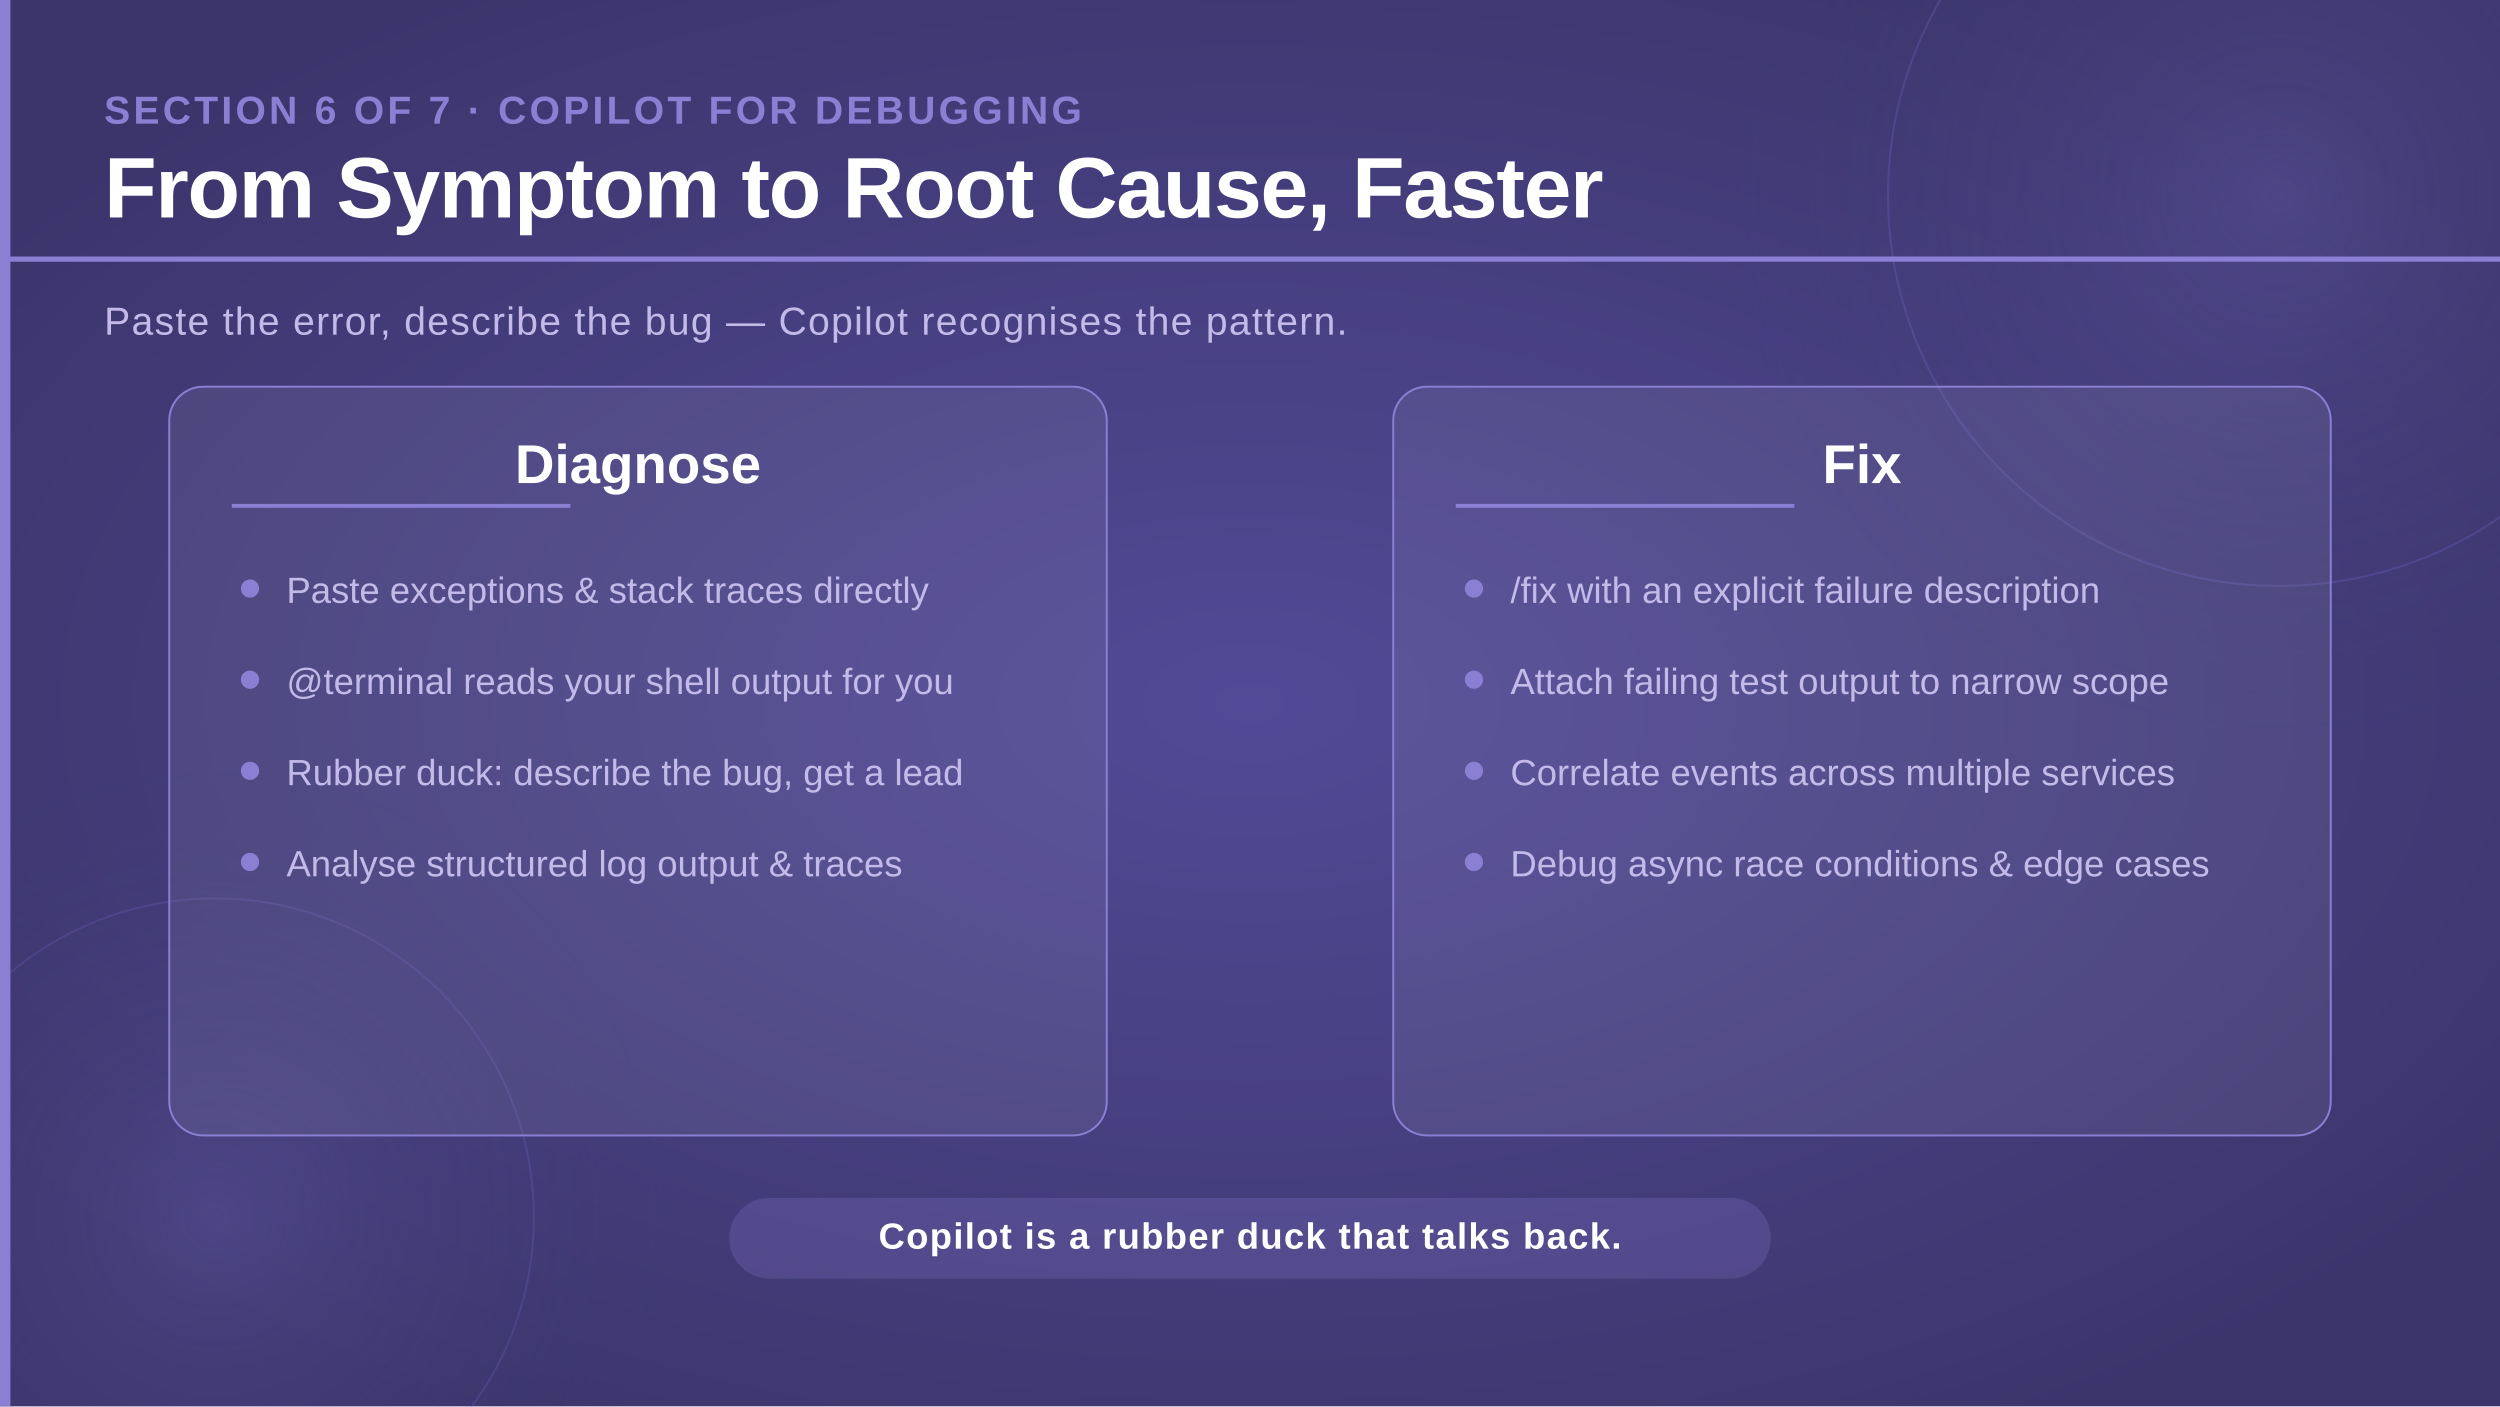
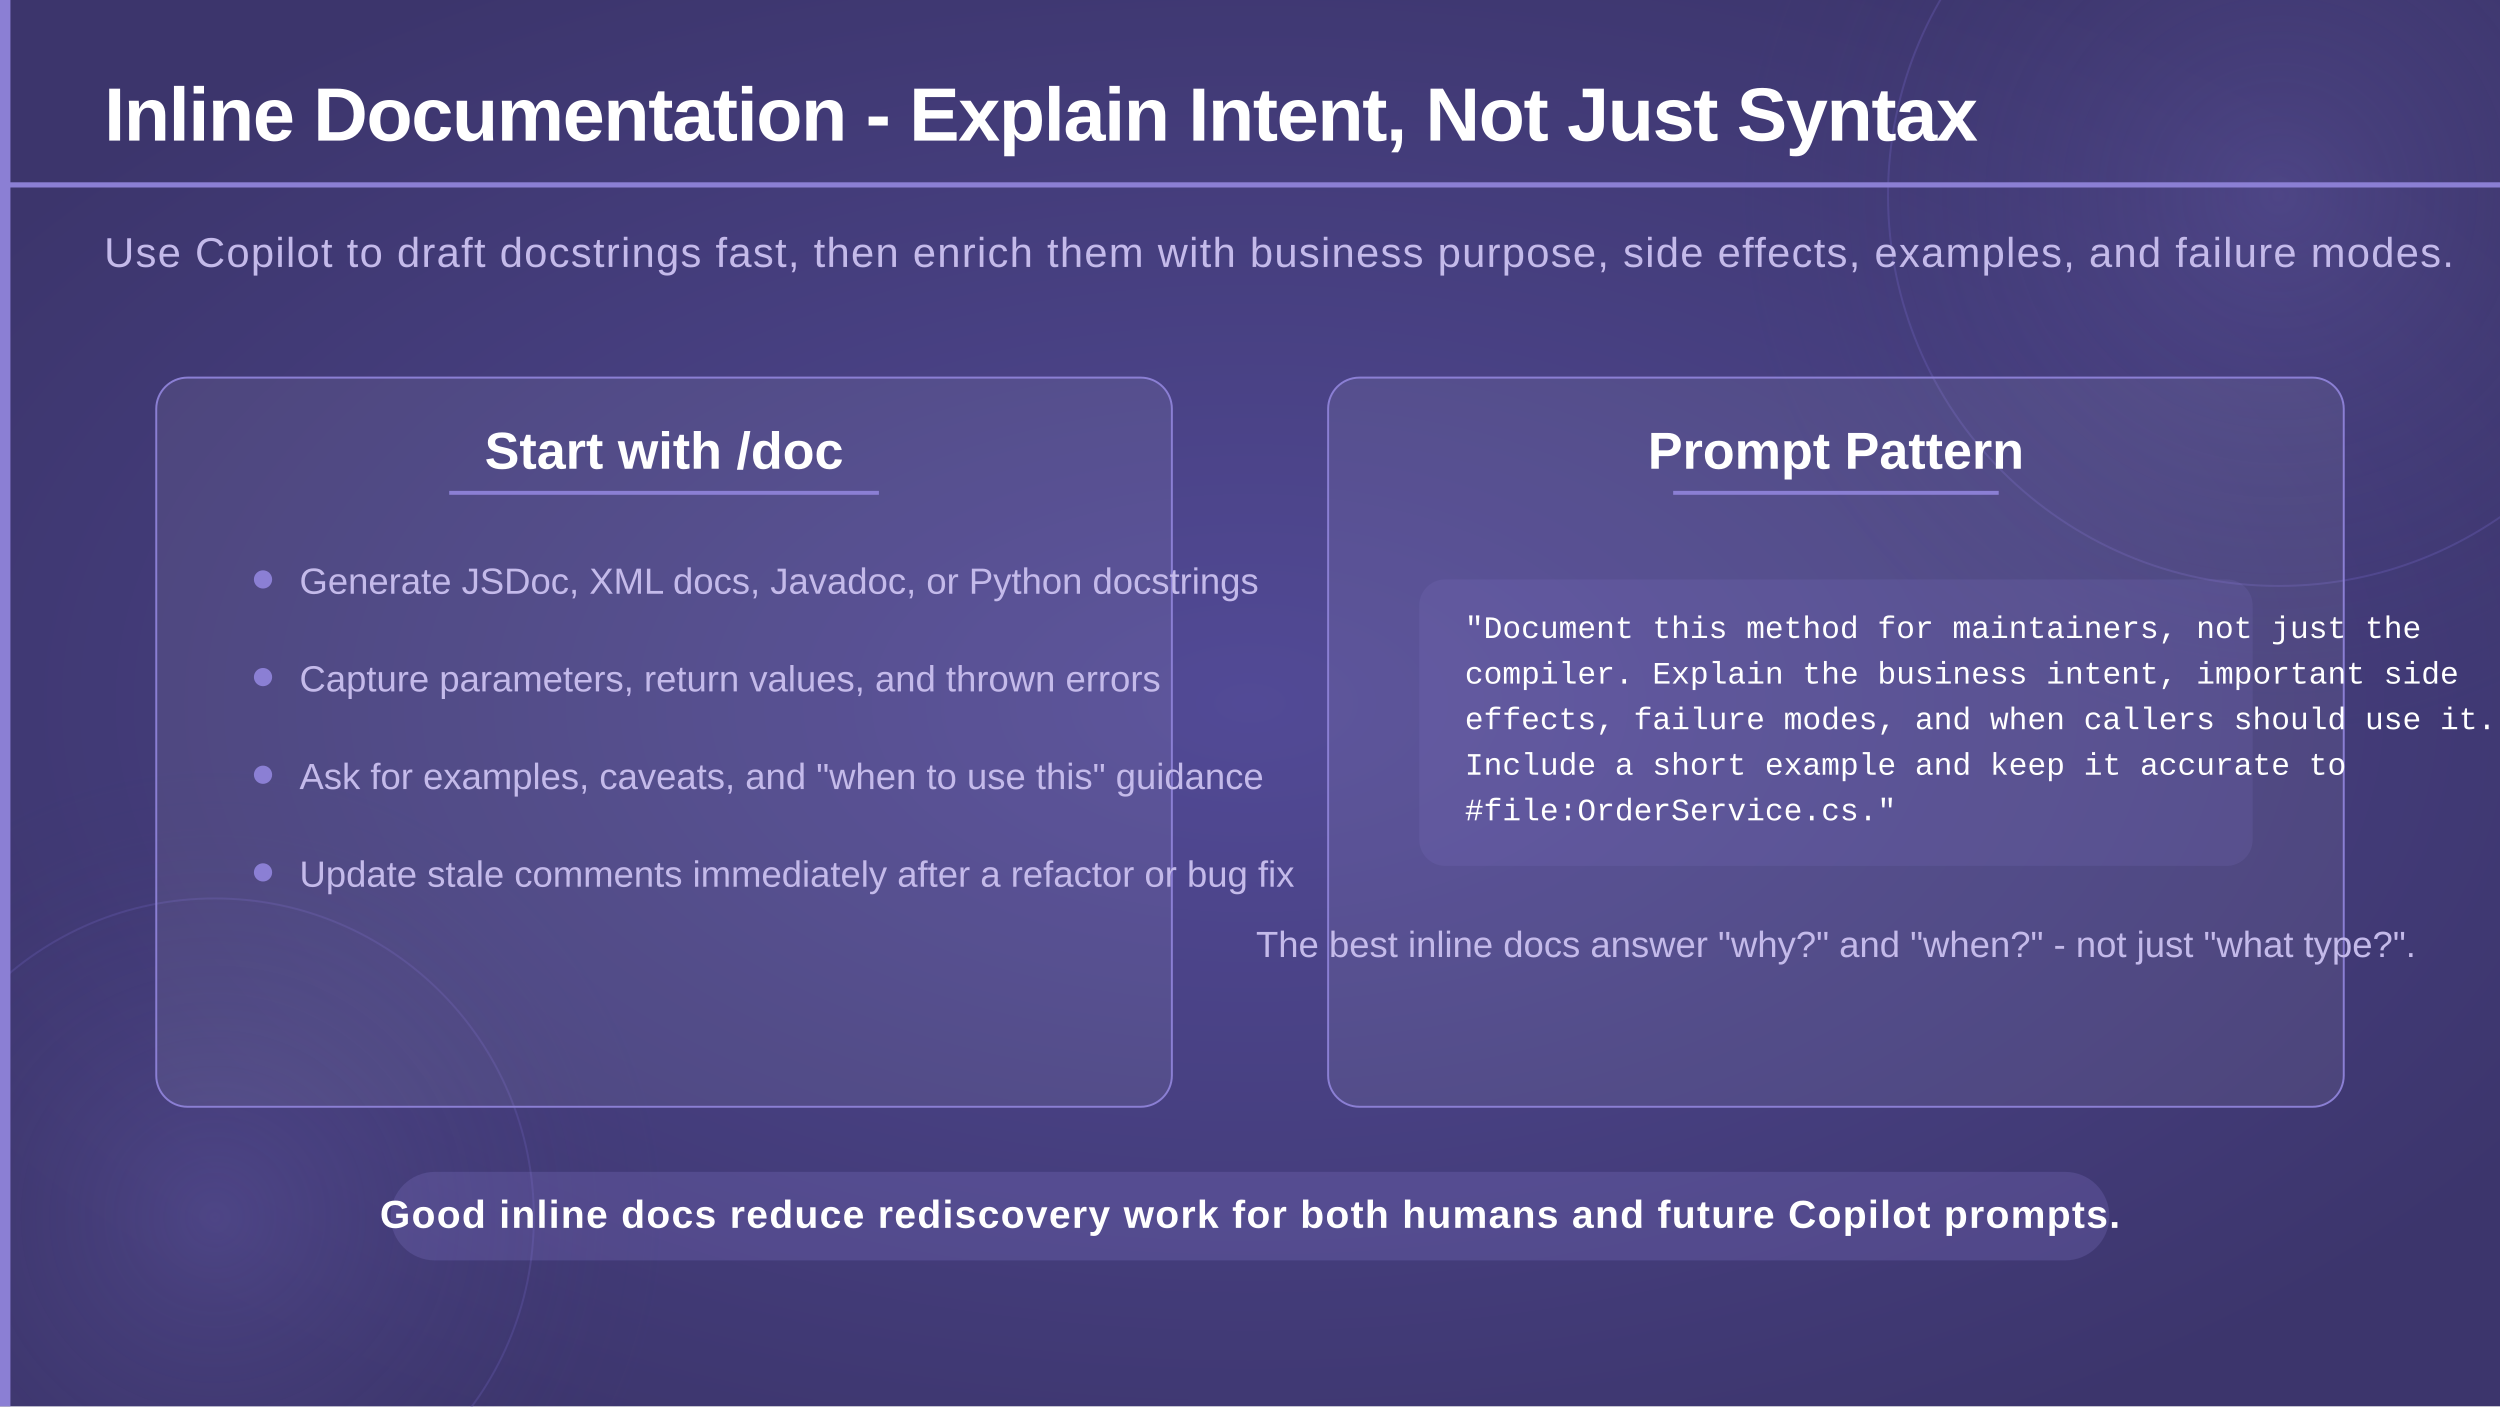
<svg xmlns="http://www.w3.org/2000/svg" viewBox="0 0 1920 1080" width="1920" height="1080">
  <defs>
    <radialGradient id="bgGlow" cx="50%" cy="50%" r="60%">
      <stop offset="0%" stop-color="#524a96" stop-opacity="1" />
      <stop offset="100%" stop-color="#3c356c" stop-opacity="1" />
    </radialGradient>
    <radialGradient id="circleGlow" cx="50%" cy="50%" r="50%">
      <stop offset="0%" stop-color="#7c70c8" stop-opacity="0.25" />
      <stop offset="100%" stop-color="#3c356c" stop-opacity="0" />
    </radialGradient>
  </defs>
  <rect width="1920" height="1080" fill="url(#bgGlow)" />
  <circle cx="1750" cy="150" r="420" fill="url(#circleGlow)" />
  <circle cx="1750" cy="150" r="300" fill="none" stroke="#6a5fb8" stroke-width="1.5" opacity="0.35" />
  <circle cx="165" cy="935" r="350" fill="url(#circleGlow)" />
  <circle cx="165" cy="935" r="245" fill="none" stroke="#6a5fb8" stroke-width="1.5" opacity="0.3" />
  <rect x="0" y="0" width="8" height="1080" fill="#8b7fd4" />
-   <text x="80" y="95" font-family="'Segoe UI', 'Helvetica Neue', Arial, sans-serif" font-size="30" font-weight="700" fill="#8b7fd4" letter-spacing="2.5">SECTION 6 OF 7  ·  COPILOT FOR DEBUGGING</text>
-   <text x="80" y="167" font-family="'Segoe UI', 'Helvetica Neue', Arial, sans-serif" font-size="66" font-weight="700" fill="#ffffff" letter-spacing="-1">From Symptom to Root Cause, Faster</text>
-   <rect x="0" y="197" width="1920" height="4" fill="#8b7fd4" />
-   <text x="80" y="257" font-family="'Segoe UI', 'Helvetica Neue', Arial, sans-serif" font-size="30" font-weight="300" fill="#c4baea" letter-spacing="1">Paste the error, describe the bug — Copilot recognises the pattern.</text>
-   <rect x="130" y="297" width="720" height="575" rx="26" fill="#ffffff" fill-opacity="0.07" stroke="#8b7fd4" stroke-width="1.5" />
-   <text x="490" y="371" text-anchor="middle" font-family="'Segoe UI', 'Helvetica Neue', Arial, sans-serif" font-size="42" font-weight="700" fill="#ffffff">Diagnose</text>
-   <rect x="178" y="387" width="260" height="3" fill="#8b7fd4" />
-   <circle cx="192" cy="452" r="7" fill="#8b7fd4" />
-   <text x="220" y="463" font-family="'Segoe UI', 'Helvetica Neue', Arial, sans-serif" font-size="28" font-weight="300" fill="#c4baea">Paste exceptions &amp; stack traces directly</text>
-   <circle cx="192" cy="522" r="7" fill="#8b7fd4" />
-   <text x="220" y="533" font-family="'Segoe UI', 'Helvetica Neue', Arial, sans-serif" font-size="28" font-weight="300" fill="#c4baea">@terminal reads your shell output for you</text>
-   <circle cx="192" cy="592" r="7" fill="#8b7fd4" />
-   <text x="220" y="603" font-family="'Segoe UI', 'Helvetica Neue', Arial, sans-serif" font-size="28" font-weight="300" fill="#c4baea">Rubber duck: describe the bug, get a lead</text>
-   <circle cx="192" cy="662" r="7" fill="#8b7fd4" />
-   <text x="220" y="673" font-family="'Segoe UI', 'Helvetica Neue', Arial, sans-serif" font-size="28" font-weight="300" fill="#c4baea">Analyse structured log output &amp; traces</text>
-   <rect x="1070" y="297" width="720" height="575" rx="26" fill="#ffffff" fill-opacity="0.07" stroke="#8b7fd4" stroke-width="1.5" />
-   <text x="1430" y="371" text-anchor="middle" font-family="'Segoe UI', 'Helvetica Neue', Arial, sans-serif" font-size="42" font-weight="700" fill="#ffffff">Fix</text>
-   <rect x="1118" y="387" width="260" height="3" fill="#8b7fd4" />
-   <circle cx="1132" cy="452" r="7" fill="#8b7fd4" />
-   <text x="1160" y="463" font-family="'Segoe UI', 'Helvetica Neue', Arial, sans-serif" font-size="28" font-weight="300" fill="#c4baea">/fix with an explicit failure description</text>
-   <circle cx="1132" cy="522" r="7" fill="#8b7fd4" />
-   <text x="1160" y="533" font-family="'Segoe UI', 'Helvetica Neue', Arial, sans-serif" font-size="28" font-weight="300" fill="#c4baea">Attach failing test output to narrow scope</text>
-   <circle cx="1132" cy="592" r="7" fill="#8b7fd4" />
-   <text x="1160" y="603" font-family="'Segoe UI', 'Helvetica Neue', Arial, sans-serif" font-size="28" font-weight="300" fill="#c4baea">Correlate events across multiple services</text>
-   <circle cx="1132" cy="662" r="7" fill="#8b7fd4" />
-   <text x="1160" y="673" font-family="'Segoe UI', 'Helvetica Neue', Arial, sans-serif" font-size="28" font-weight="300" fill="#c4baea">Debug async race conditions &amp; edge cases</text>
-   <rect x="560" y="920" width="800" height="62" rx="31" fill="#8b7fd4" opacity="0.22" />
-   <text x="960" y="959" text-anchor="middle" font-family="'Segoe UI', 'Helvetica Neue', Arial, sans-serif" font-size="28" font-weight="600" fill="#ffffff" letter-spacing="1">Copilot is a rubber duck that talks back.</text>
+   <text x="80" y="108" font-family="'Segoe UI', 'Helvetica Neue', Arial, sans-serif" font-size="58" font-weight="700" fill="#ffffff" letter-spacing="-1">Inline Documentation - Explain Intent, Not Just Syntax</text>
+   <rect x="0" y="140" width="1920" height="4" fill="#8b7fd4" />
+   <text x="80" y="205" font-family="'Segoe UI', 'Helvetica Neue', Arial, sans-serif" font-size="32" font-weight="300" fill="#c4baea" letter-spacing="1">Use Copilot to draft docstrings fast, then enrich them with business purpose, side effects, examples, and failure modes.</text>
+   <rect x="120" y="290" width="780" height="560" rx="24" fill="#ffffff" fill-opacity="0.07" stroke="#8b7fd4" stroke-width="1.5" />
+   <text x="510" y="360" text-anchor="middle" font-family="'Segoe UI', 'Helvetica Neue', Arial, sans-serif" font-size="40" font-weight="700" fill="#ffffff">Start with /doc</text>
+   <rect x="345" y="377" width="330" height="3" fill="#8b7fd4" />
+   <circle cx="202" cy="445" r="7" fill="#8b7fd4" />
+   <text x="230" y="456" font-family="'Segoe UI', 'Helvetica Neue', Arial, sans-serif" font-size="28" font-weight="300" fill="#c4baea">Generate JSDoc, XML docs, Javadoc, or Python docstrings</text>
+   <circle cx="202" cy="520" r="7" fill="#8b7fd4" />
+   <text x="230" y="531" font-family="'Segoe UI', 'Helvetica Neue', Arial, sans-serif" font-size="28" font-weight="300" fill="#c4baea">Capture parameters, return values, and thrown errors</text>
+   <circle cx="202" cy="595" r="7" fill="#8b7fd4" />
+   <text x="230" y="606" font-family="'Segoe UI', 'Helvetica Neue', Arial, sans-serif" font-size="28" font-weight="300" fill="#c4baea">Ask for examples, caveats, and "when to use this" guidance</text>
+   <circle cx="202" cy="670" r="7" fill="#8b7fd4" />
+   <text x="230" y="681" font-family="'Segoe UI', 'Helvetica Neue', Arial, sans-serif" font-size="28" font-weight="300" fill="#c4baea">Update stale comments immediately after a refactor or bug fix</text>
+   <rect x="1020" y="290" width="780" height="560" rx="24" fill="#ffffff" fill-opacity="0.07" stroke="#8b7fd4" stroke-width="1.5" />
+   <text x="1410" y="360" text-anchor="middle" font-family="'Segoe UI', 'Helvetica Neue', Arial, sans-serif" font-size="40" font-weight="700" fill="#ffffff">Prompt Pattern</text>
+   <rect x="1285" y="377" width="250" height="3" fill="#8b7fd4" />
+   <rect x="1090" y="445" width="640" height="220" rx="20" fill="#8b7fd4" opacity="0.14" />
+   <text x="1125" y="490" font-family="'Consolas', 'Courier New', monospace" font-size="24" fill="#ffffff">"Document this method for maintainers, not just the</text>
+   <text x="1125" y="525" font-family="'Consolas', 'Courier New', monospace" font-size="24" fill="#ffffff">compiler. Explain the business intent, important side</text>
+   <text x="1125" y="560" font-family="'Consolas', 'Courier New', monospace" font-size="24" fill="#ffffff">effects, failure modes, and when callers should use it.</text>
+   <text x="1125" y="595" font-family="'Consolas', 'Courier New', monospace" font-size="24" fill="#ffffff">Include a short example and keep it accurate to</text>
+   <text x="1125" y="630" font-family="'Consolas', 'Courier New', monospace" font-size="24" fill="#ffffff">#file:OrderService.cs."</text>
+   <text x="1410" y="735" text-anchor="middle" font-family="'Segoe UI', 'Helvetica Neue', Arial, sans-serif" font-size="28" font-weight="300" fill="#c4baea">The best inline docs answer "why?" and "when?" - not just "what type?".</text>
+   <rect x="300" y="900" width="1320" height="68" rx="34" fill="#8b7fd4" opacity="0.22" />
+   <text x="960" y="943" text-anchor="middle" font-family="'Segoe UI', 'Helvetica Neue', Arial, sans-serif" font-size="30" font-weight="600" fill="#ffffff" letter-spacing="1">Good inline docs reduce rediscovery work for both humans and future Copilot prompts.</text>
</svg>
